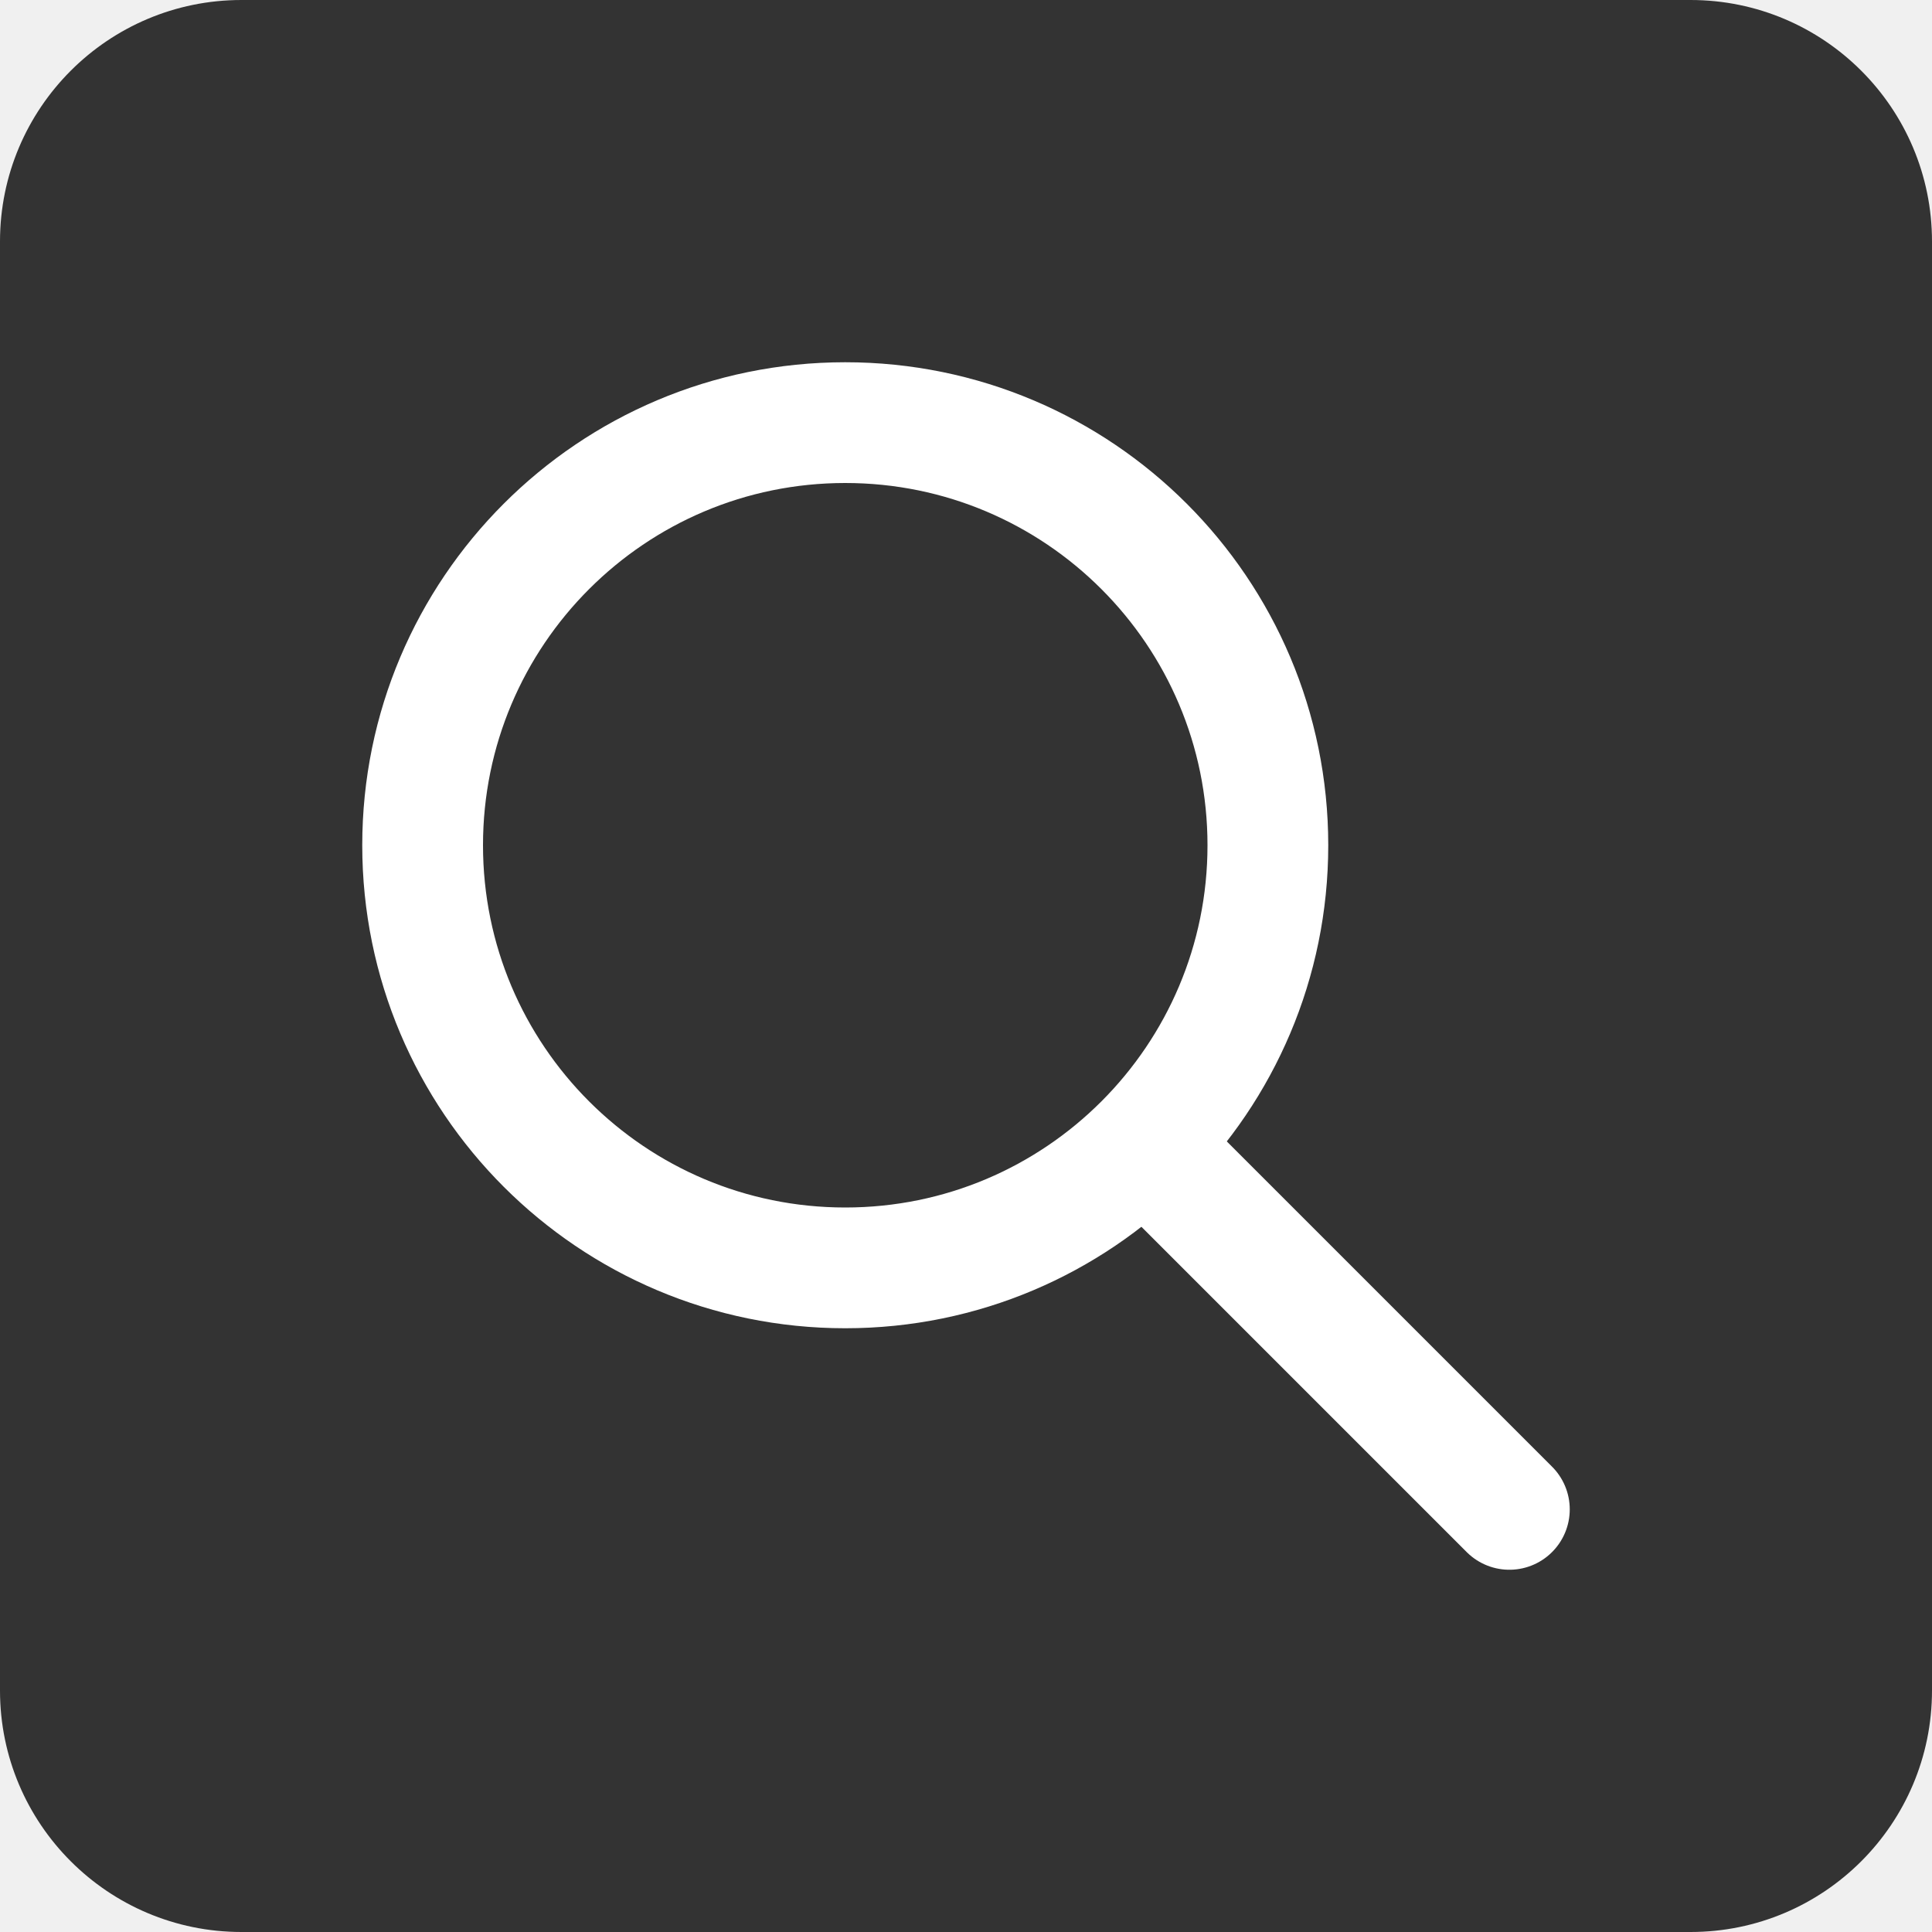
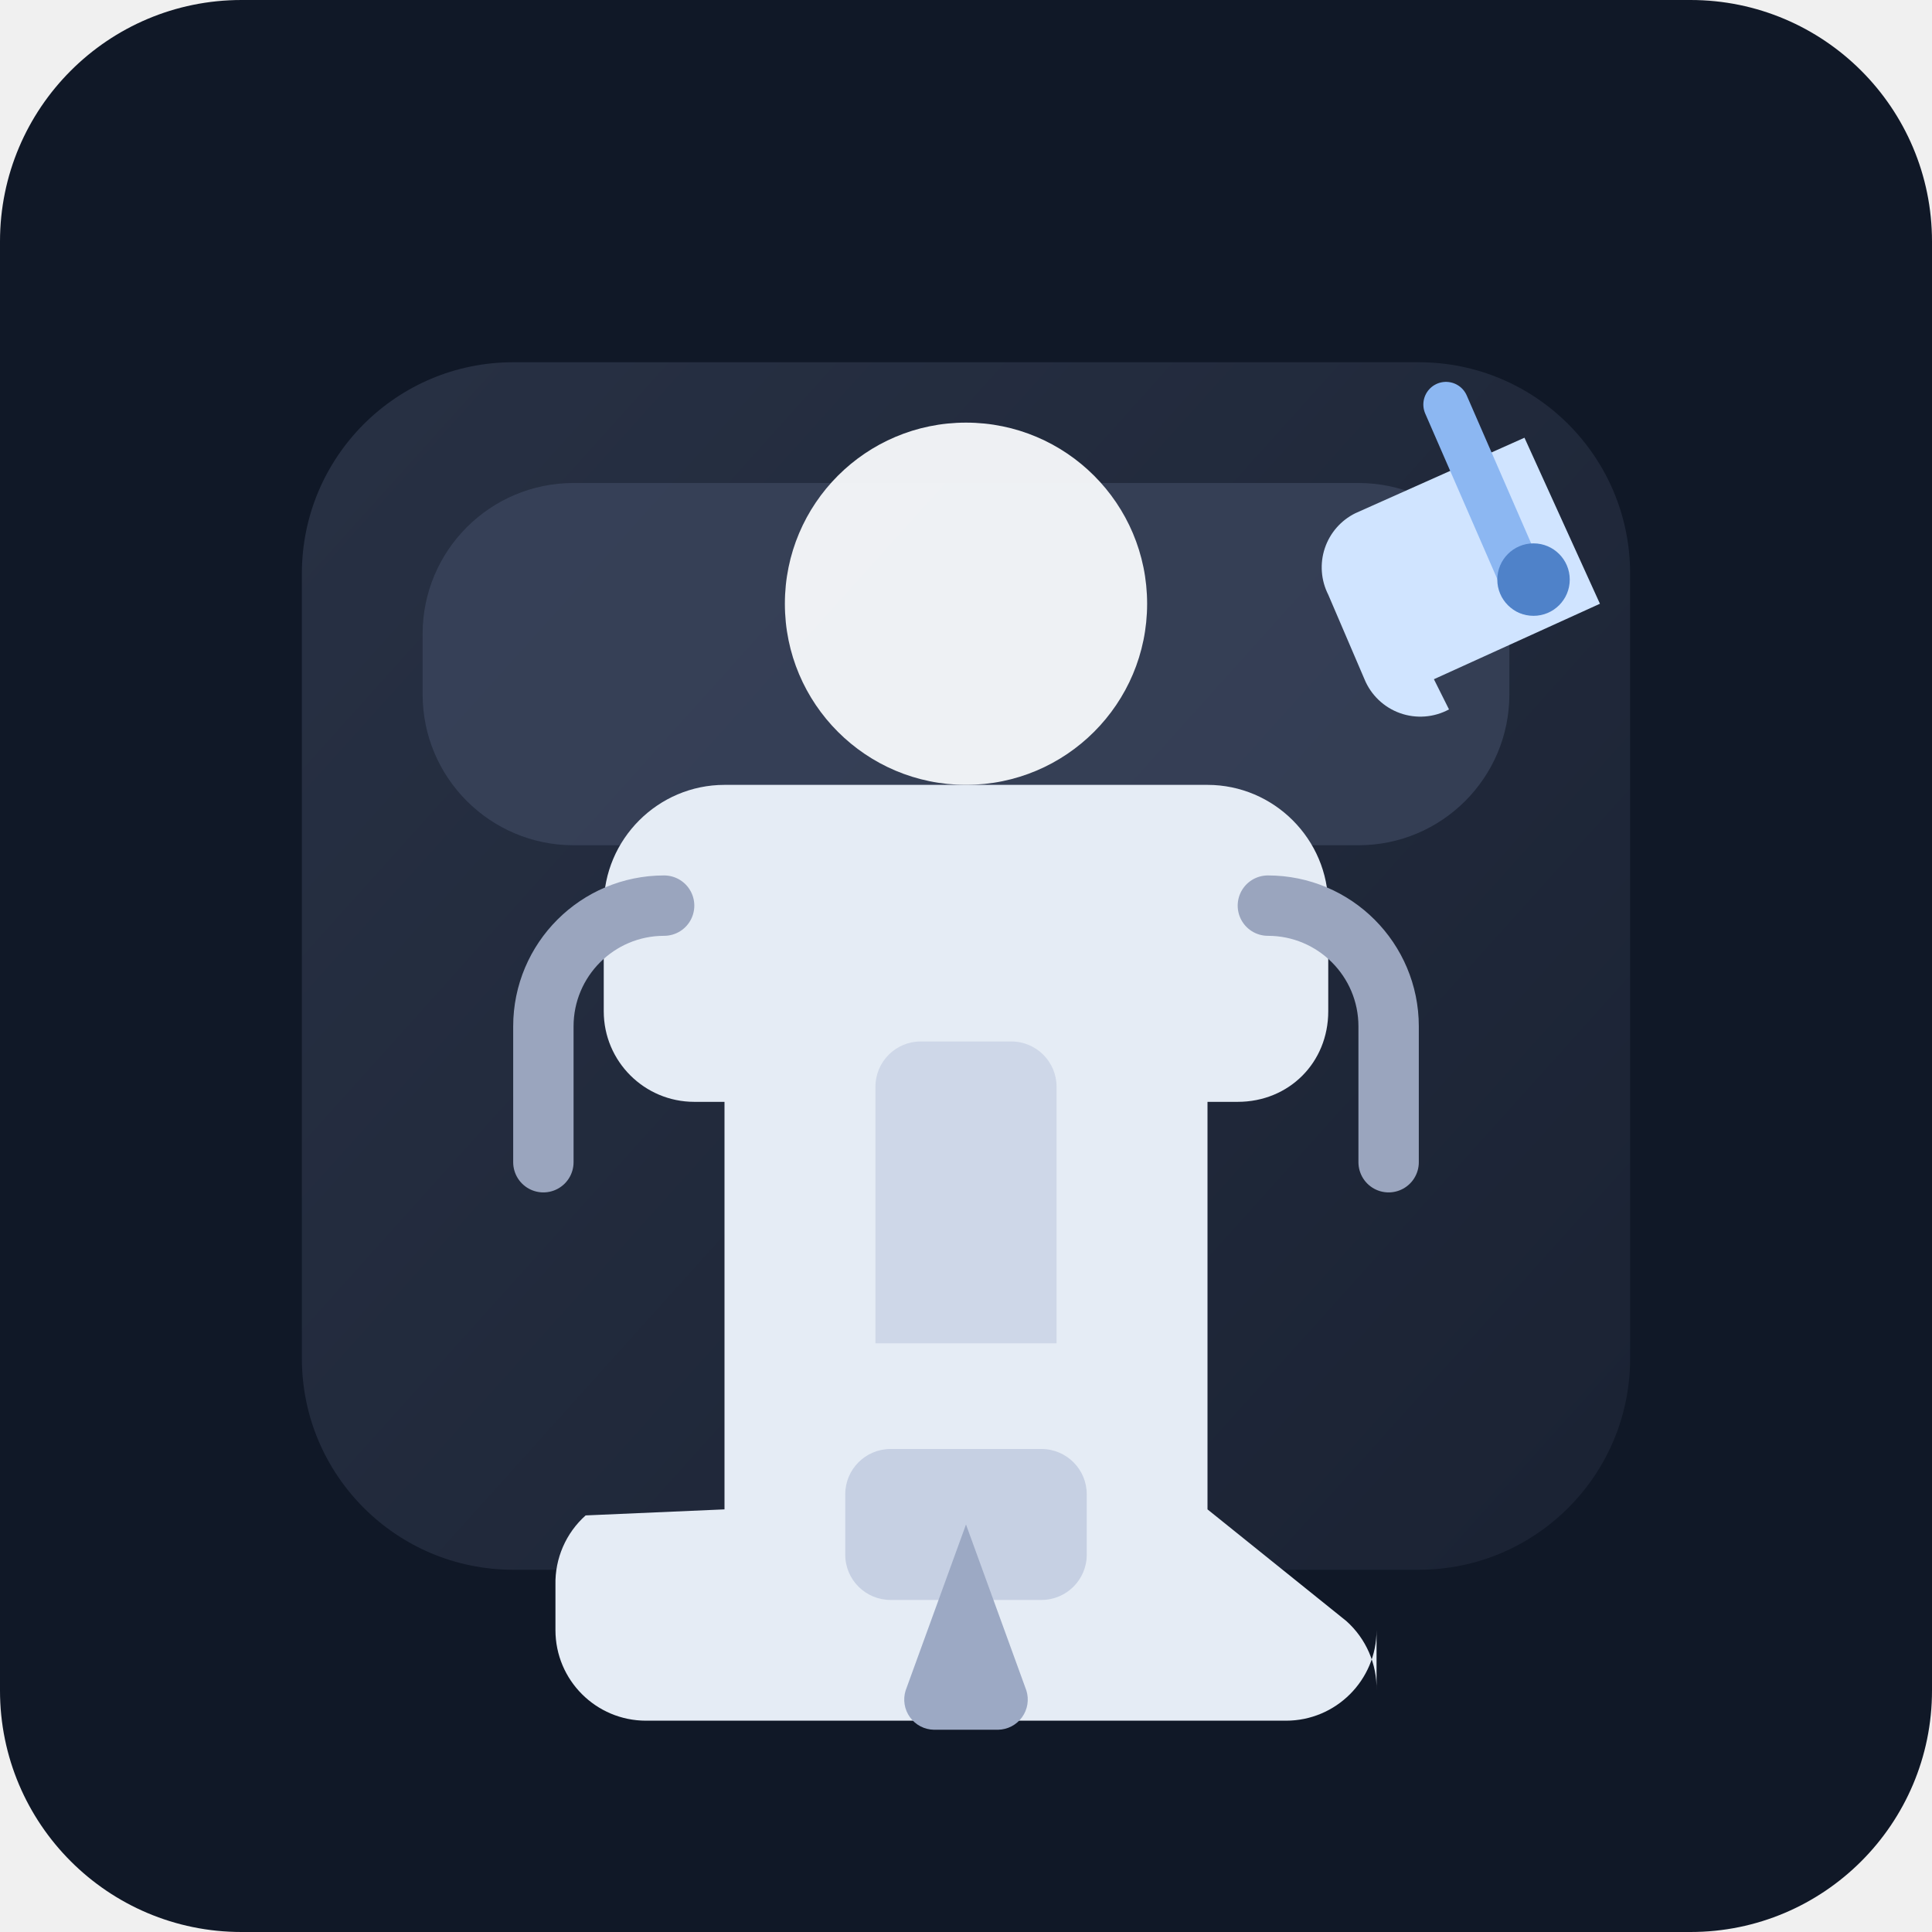
<svg xmlns="http://www.w3.org/2000/svg" viewBox="0 0 64 64">
-   <rect width="64" height="64" rx="8" fill="#333" />
-   <circle cx="28" cy="28" r="14" stroke="#fff" stroke-width="4" fill="none" />
-   <line x1="38" y1="38" x2="50" y2="50" stroke="#fff" stroke-width="4" stroke-linecap="round" />
+   <defs>
+     <linearGradient id="bg" x1="12" y1="14" x2="52" y2="50" gradientUnits="userSpaceOnUse">
+       <stop offset="0" stop-color="#273043" />
+       <stop offset="1" stop-color="#1b2334" />
+     </linearGradient>
+   </defs>
+   <rect width="64" height="64" rx="8" fill="#101827" />
+   <rect x="10" y="12" width="44" height="40" rx="7" fill="url(#bg)" />
+   <rect x="14" y="16" width="36" height="12" rx="5" fill="#3f4a63" opacity="0.65" />
+   <circle cx="32" cy="20" r="6" fill="#f8fafc" opacity="0.95" />
+   <path d="M24 26h16c2.2 0 4 1.8 4 4v3.5c0 1.7-1.3 3-3 3h-1v13.5l4.6 3.7a3 3 0 0 1 1 2.3V54a3 3 0 0 1-3 3H21.4a3 3 0 0 1-3-3v-1.5a3 3 0 0 1 1-2.3L24 50V36.5h-1a3 3 0 0 1-3-3V30c0-2.2 1.8-4 4-4z" fill="#e5ecf5" />
+   <path d="M30.5 34.5h3a1.5 1.5 0 0 1 1.5 1.5v8.5h-6v-8.5a1.5 1.5 0 0 1 1.5-1.5z" fill="#ced7e8" />
+   <rect x="28" y="48" width="8" height="5" rx="1.5" fill="#c6d0e3" />
+   <path d="M32 50.5 30 56a1 1 0 0 0 .94 1.3h2.12A1 1 0 0 0 34 56l-2-5.5z" fill="#9ca9c4" />
+   <path d="M18 38.5V34a4 4 0 0 1 4-4" fill="none" stroke="#9aa5be" stroke-width="2" stroke-linecap="round" />
+   <path d="M46 38.5V34a4 4 0 0 0-4-4" fill="none" stroke="#9aa5be" stroke-width="2" stroke-linecap="round" />
+   <path d="M47.5 22.5 53 20l-2.5-5.5-5.6 2.5a2 2 0 0 0-.9 2.7l1.2 2.8a2 2 0 0 0 2.8 1z" fill="#d0e4ff" />
+   <path d="m50.6 19.6-2.7-6.2" stroke="#8cb7f2" stroke-width="1.5" stroke-linecap="round" />
+   <circle cx="50.8" cy="19.2" r="1.2" fill="#4f82c9" />
</svg>
